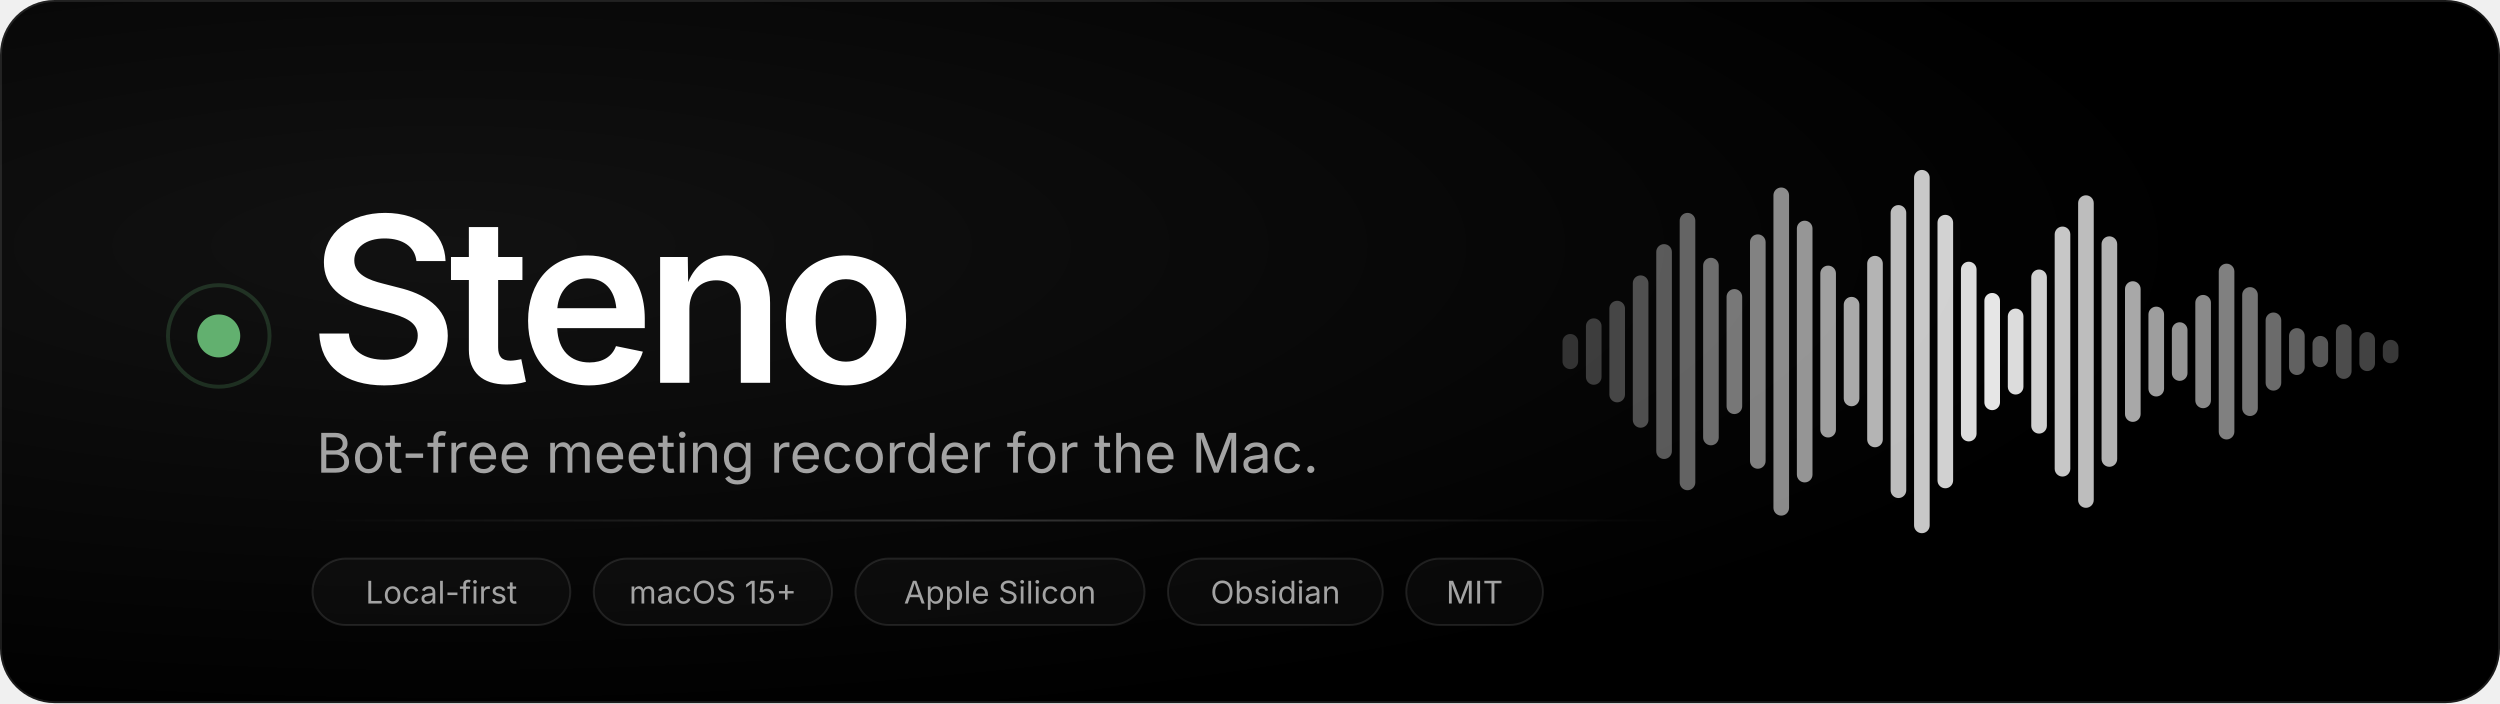
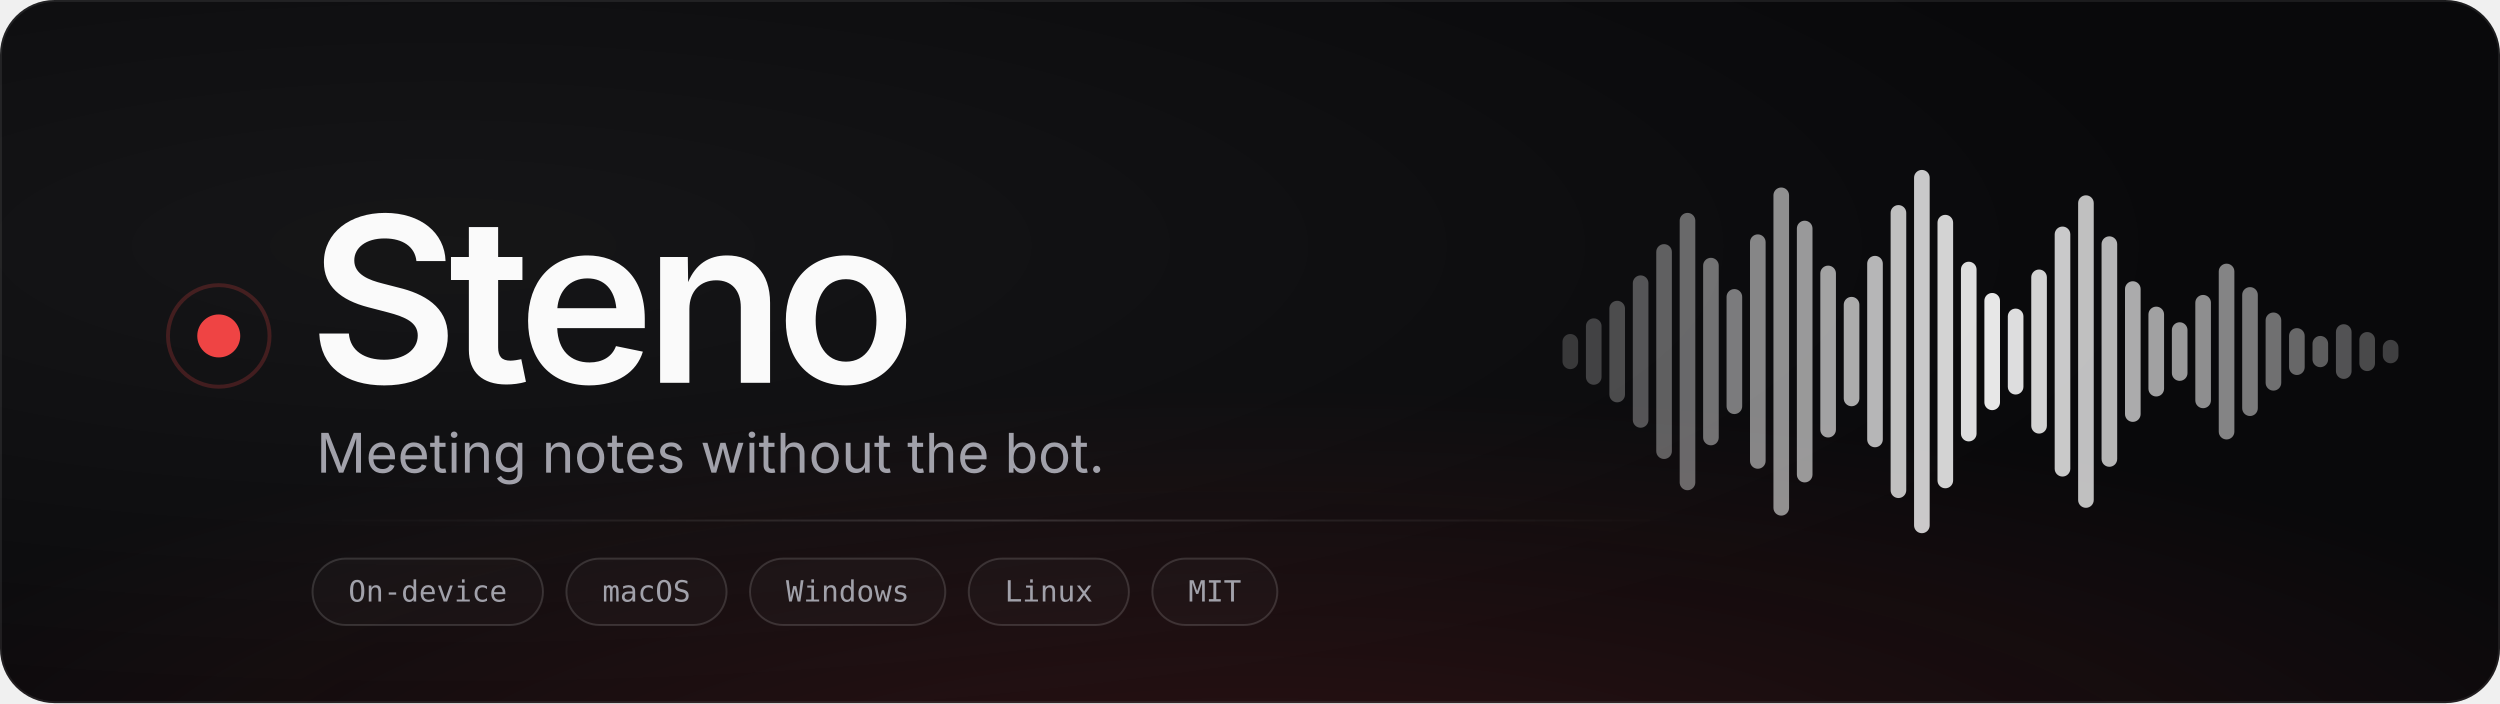
<svg xmlns="http://www.w3.org/2000/svg" width="1280" height="360" viewBox="0 0 1280 360" role="img" aria-labelledby="title desc">
  <defs>
    <radialGradient id="glow" cx="0.18" cy="0.35" r="0.7">
-       <stop offset="0" stop-color="#ffffff" stop-opacity="0.07" />
+       <stop offset="0" stop-color="#ffffff" stop-opacity="0.05" />
      <stop offset="1" stop-color="#ffffff" stop-opacity="0" />
+     </radialGradient>
+     <radialGradient id="live" cx="0.5" cy="1.15" r="0.6">
+       <stop offset="0" stop-color="#ef4444" stop-opacity="0.15" />
+       <stop offset="1" stop-color="#ef4444" stop-opacity="0" />
    </radialGradient>
    <linearGradient id="hairline" x1="0" x2="1" y1="0" y2="0">
      <stop offset="0" stop-color="#ffffff" stop-opacity="0" />
-       <stop offset="0.5" stop-color="#ffffff" stop-opacity="0.18" />
+       <stop offset="0.5" stop-color="#ffffff" stop-opacity="0.14" />
      <stop offset="1" stop-color="#ffffff" stop-opacity="0" />
    </linearGradient>
  </defs>
-   <g font-family="-apple-system, BlinkMacSystemFont, 'SF Pro Display', Inter, 'Segoe UI', Helvetica, Arial, sans-serif">
-     <rect width="1280" height="360" rx="28" fill="#000000" />
+   <g font-family="'DM Sans', Inter, -apple-system, BlinkMacSystemFont, 'Segoe UI', Helvetica, Arial, sans-serif">
+     <rect width="1280" height="360" rx="28" fill="#09090b" />
    <rect width="1280" height="360" rx="28" fill="url(#glow)" />
-     <rect x="0.5" y="0.5" width="1279" height="359" rx="27.5" fill="none" stroke="rgba(255,255,255,0.102)" />
+     <rect width="1280" height="360" rx="28" fill="url(#live)" />
+     <rect x="0.5" y="0.5" width="1279" height="359" rx="27.5" fill="none" stroke="rgba(255,255,255,0.08)" />
    <rect x="160" y="266" width="700" height="1" fill="url(#hairline)" />
-     <circle cx="112" cy="172" r="26" fill="none" stroke="#62b06f" stroke-opacity="0.22" stroke-width="2">
+     <circle cx="112" cy="172" r="26" fill="none" stroke="#ef4444" stroke-opacity="0.22" stroke-width="2">
      <animate attributeName="r" values="14;30;14" dur="3.2s" repeatCount="indefinite" />
      <animate attributeName="stroke-opacity" values="0.35;0;0.35" dur="3.2s" repeatCount="indefinite" />
    </circle>
-     <circle cx="112" cy="172" r="11" fill="#62b06f" />
-     <text x="158" y="196" font-size="118" font-weight="600" letter-spacing="-5" fill="#ffffff">Steno</text>
-     <text x="162" y="242" font-size="28" font-weight="400" fill="#a3a3a3">Bot-free meeting recorder for the Mac.</text>
-     <rect x="160" y="286" width="132" height="34" rx="17" fill="rgba(255,255,255,0.031)" stroke="rgba(255,255,255,0.102)" />
-     <text x="226" y="309" text-anchor="middle" font-size="16" fill="#a3a3a3">Local-first</text>
-     <rect x="304" y="286" width="122" height="34" rx="17" fill="rgba(255,255,255,0.031)" stroke="rgba(255,255,255,0.102)" />
-     <text x="365" y="309" text-anchor="middle" font-size="16" fill="#a3a3a3">macOS 15+</text>
-     <rect x="438" y="286" width="148" height="34" rx="17" fill="rgba(255,255,255,0.031)" stroke="rgba(255,255,255,0.102)" />
-     <text x="512" y="309" text-anchor="middle" font-size="16" fill="#a3a3a3">Apple Silicon</text>
-     <rect x="598" y="286" width="110" height="34" rx="17" fill="rgba(255,255,255,0.031)" stroke="rgba(255,255,255,0.102)" />
-     <text x="653" y="309" text-anchor="middle" font-size="16" fill="#a3a3a3">Obsidian</text>
-     <rect x="720" y="286" width="70" height="34" rx="17" fill="rgba(255,255,255,0.031)" stroke="rgba(255,255,255,0.102)" />
-     <text x="755" y="309" text-anchor="middle" font-size="16" fill="#a3a3a3">MIT</text>
+     <circle cx="112" cy="172" r="11" fill="#ef4444" />
+     <text x="158" y="196" font-size="118" font-weight="600" letter-spacing="-5" fill="#fafafa">Steno</text>
+     <text x="162" y="242" font-size="28" font-weight="400" fill="#a1a1aa">Meeting notes without the bot.</text>
+     <g font-family="'JetBrains Mono', ui-monospace, SFMono-Regular, Menlo, Consolas, monospace" font-size="15" fill="#a1a1aa" text-anchor="middle">
+       <rect x="160" y="286" width="118" height="34" rx="17" fill="rgba(255,255,255,0.02)" stroke="rgba(255,255,255,0.14)" />
+       <text x="219" y="308">On-device</text>
+       <rect x="290" y="286" width="82" height="34" rx="17" fill="rgba(255,255,255,0.02)" stroke="rgba(255,255,255,0.14)" />
+       <text x="331" y="308">macOS</text>
+       <rect x="384" y="286" width="100" height="34" rx="17" fill="rgba(255,255,255,0.02)" stroke="rgba(255,255,255,0.14)" />
+       <text x="434" y="308">Windows</text>
+       <rect x="496" y="286" width="82" height="34" rx="17" fill="rgba(255,255,255,0.02)" stroke="rgba(255,255,255,0.14)" />
+       <text x="537" y="308">Linux</text>
+       <rect x="590" y="286" width="64" height="34" rx="17" fill="rgba(255,255,255,0.02)" stroke="rgba(255,255,255,0.14)" />
+       <text x="622" y="308">MIT</text>
+     </g>
    <rect x="800" y="171" width="8" height="18" rx="4" fill="#ffffff" opacity="0.18" />
    <rect x="812" y="163" width="8" height="34" rx="4" fill="#ffffff" opacity="0.22" />
    <rect x="824" y="154" width="8" height="52" rx="4" fill="#ffffff" opacity="0.26" />
    <rect x="836" y="141" width="8" height="78" rx="4" fill="#ffffff" opacity="0.3" />
    <rect x="848" y="125" width="8" height="110" rx="4" fill="#ffffff" opacity="0.34" />
    <rect x="860" y="109" width="8" height="142" rx="4" fill="#ffffff" opacity="0.38" />
    <rect x="872" y="132" width="8" height="96" rx="4" fill="#ffffff" opacity="0.42" />
    <rect x="884" y="148" width="8" height="64" rx="4" fill="#ffffff" opacity="0.46" />
    <rect x="896" y="120" width="8" height="120" rx="4" fill="#ffffff" opacity="0.5" />
    <rect x="908" y="96" width="8" height="168" rx="4" fill="#ffffff" opacity="0.54" />
    <rect x="920" y="113" width="8" height="134" rx="4" fill="#ffffff" opacity="0.58" />
    <rect x="932" y="136" width="8" height="88" rx="4" fill="#ffffff" opacity="0.62" />
    <rect x="944" y="152" width="8" height="56" rx="4" fill="#ffffff" opacity="0.66" />
    <rect x="956" y="131" width="8" height="98" rx="4" fill="#ffffff" opacity="0.7" />
    <rect x="968" y="105" width="8" height="150" rx="4" fill="#ffffff" opacity="0.74" />
    <rect x="980" y="87" width="8" height="186" rx="4" fill="#ffffff" opacity="0.78" />
    <rect x="992" y="110" width="8" height="140" rx="4" fill="#ffffff" opacity="0.82" />
    <rect x="1004" y="134" width="8" height="92" rx="4" fill="#ffffff" opacity="0.86" />
    <rect x="1016" y="150" width="8" height="60" rx="4" fill="#ffffff" opacity="0.9" />
    <rect x="1028" y="158" width="8" height="44" rx="4" fill="#ffffff" opacity="0.86" />
    <rect x="1040" y="138" width="8" height="84" rx="4" fill="#ffffff" opacity="0.82" />
    <rect x="1052" y="116" width="8" height="128" rx="4" fill="#ffffff" opacity="0.78" />
    <rect x="1064" y="100" width="8" height="160" rx="4" fill="#ffffff" opacity="0.74" />
    <rect x="1076" y="121" width="8" height="118" rx="4" fill="#ffffff" opacity="0.7" />
    <rect x="1088" y="144" width="8" height="72" rx="4" fill="#ffffff" opacity="0.66" />
    <rect x="1100" y="157" width="8" height="46" rx="4" fill="#ffffff" opacity="0.62" />
    <rect x="1112" y="165" width="8" height="30" rx="4" fill="#ffffff" opacity="0.58" />
    <rect x="1124" y="151" width="8" height="58" rx="4" fill="#ffffff" opacity="0.54" />
    <rect x="1136" y="135" width="8" height="90" rx="4" fill="#ffffff" opacity="0.5" />
    <rect x="1148" y="147" width="8" height="66" rx="4" fill="#ffffff" opacity="0.46" />
    <rect x="1160" y="160" width="8" height="40" rx="4" fill="#ffffff" opacity="0.42" />
    <rect x="1172" y="168" width="8" height="24" rx="4" fill="#ffffff" opacity="0.38" />
    <rect x="1184" y="172" width="8" height="16" rx="4" fill="#ffffff" opacity="0.34" />
    <rect x="1196" y="166" width="8" height="28" rx="4" fill="#ffffff" opacity="0.3" />
    <rect x="1208" y="170" width="8" height="20" rx="4" fill="#ffffff" opacity="0.26" />
    <rect x="1220" y="174" width="8" height="12" rx="4" fill="#ffffff" opacity="0.22" />
  </g>
</svg>
